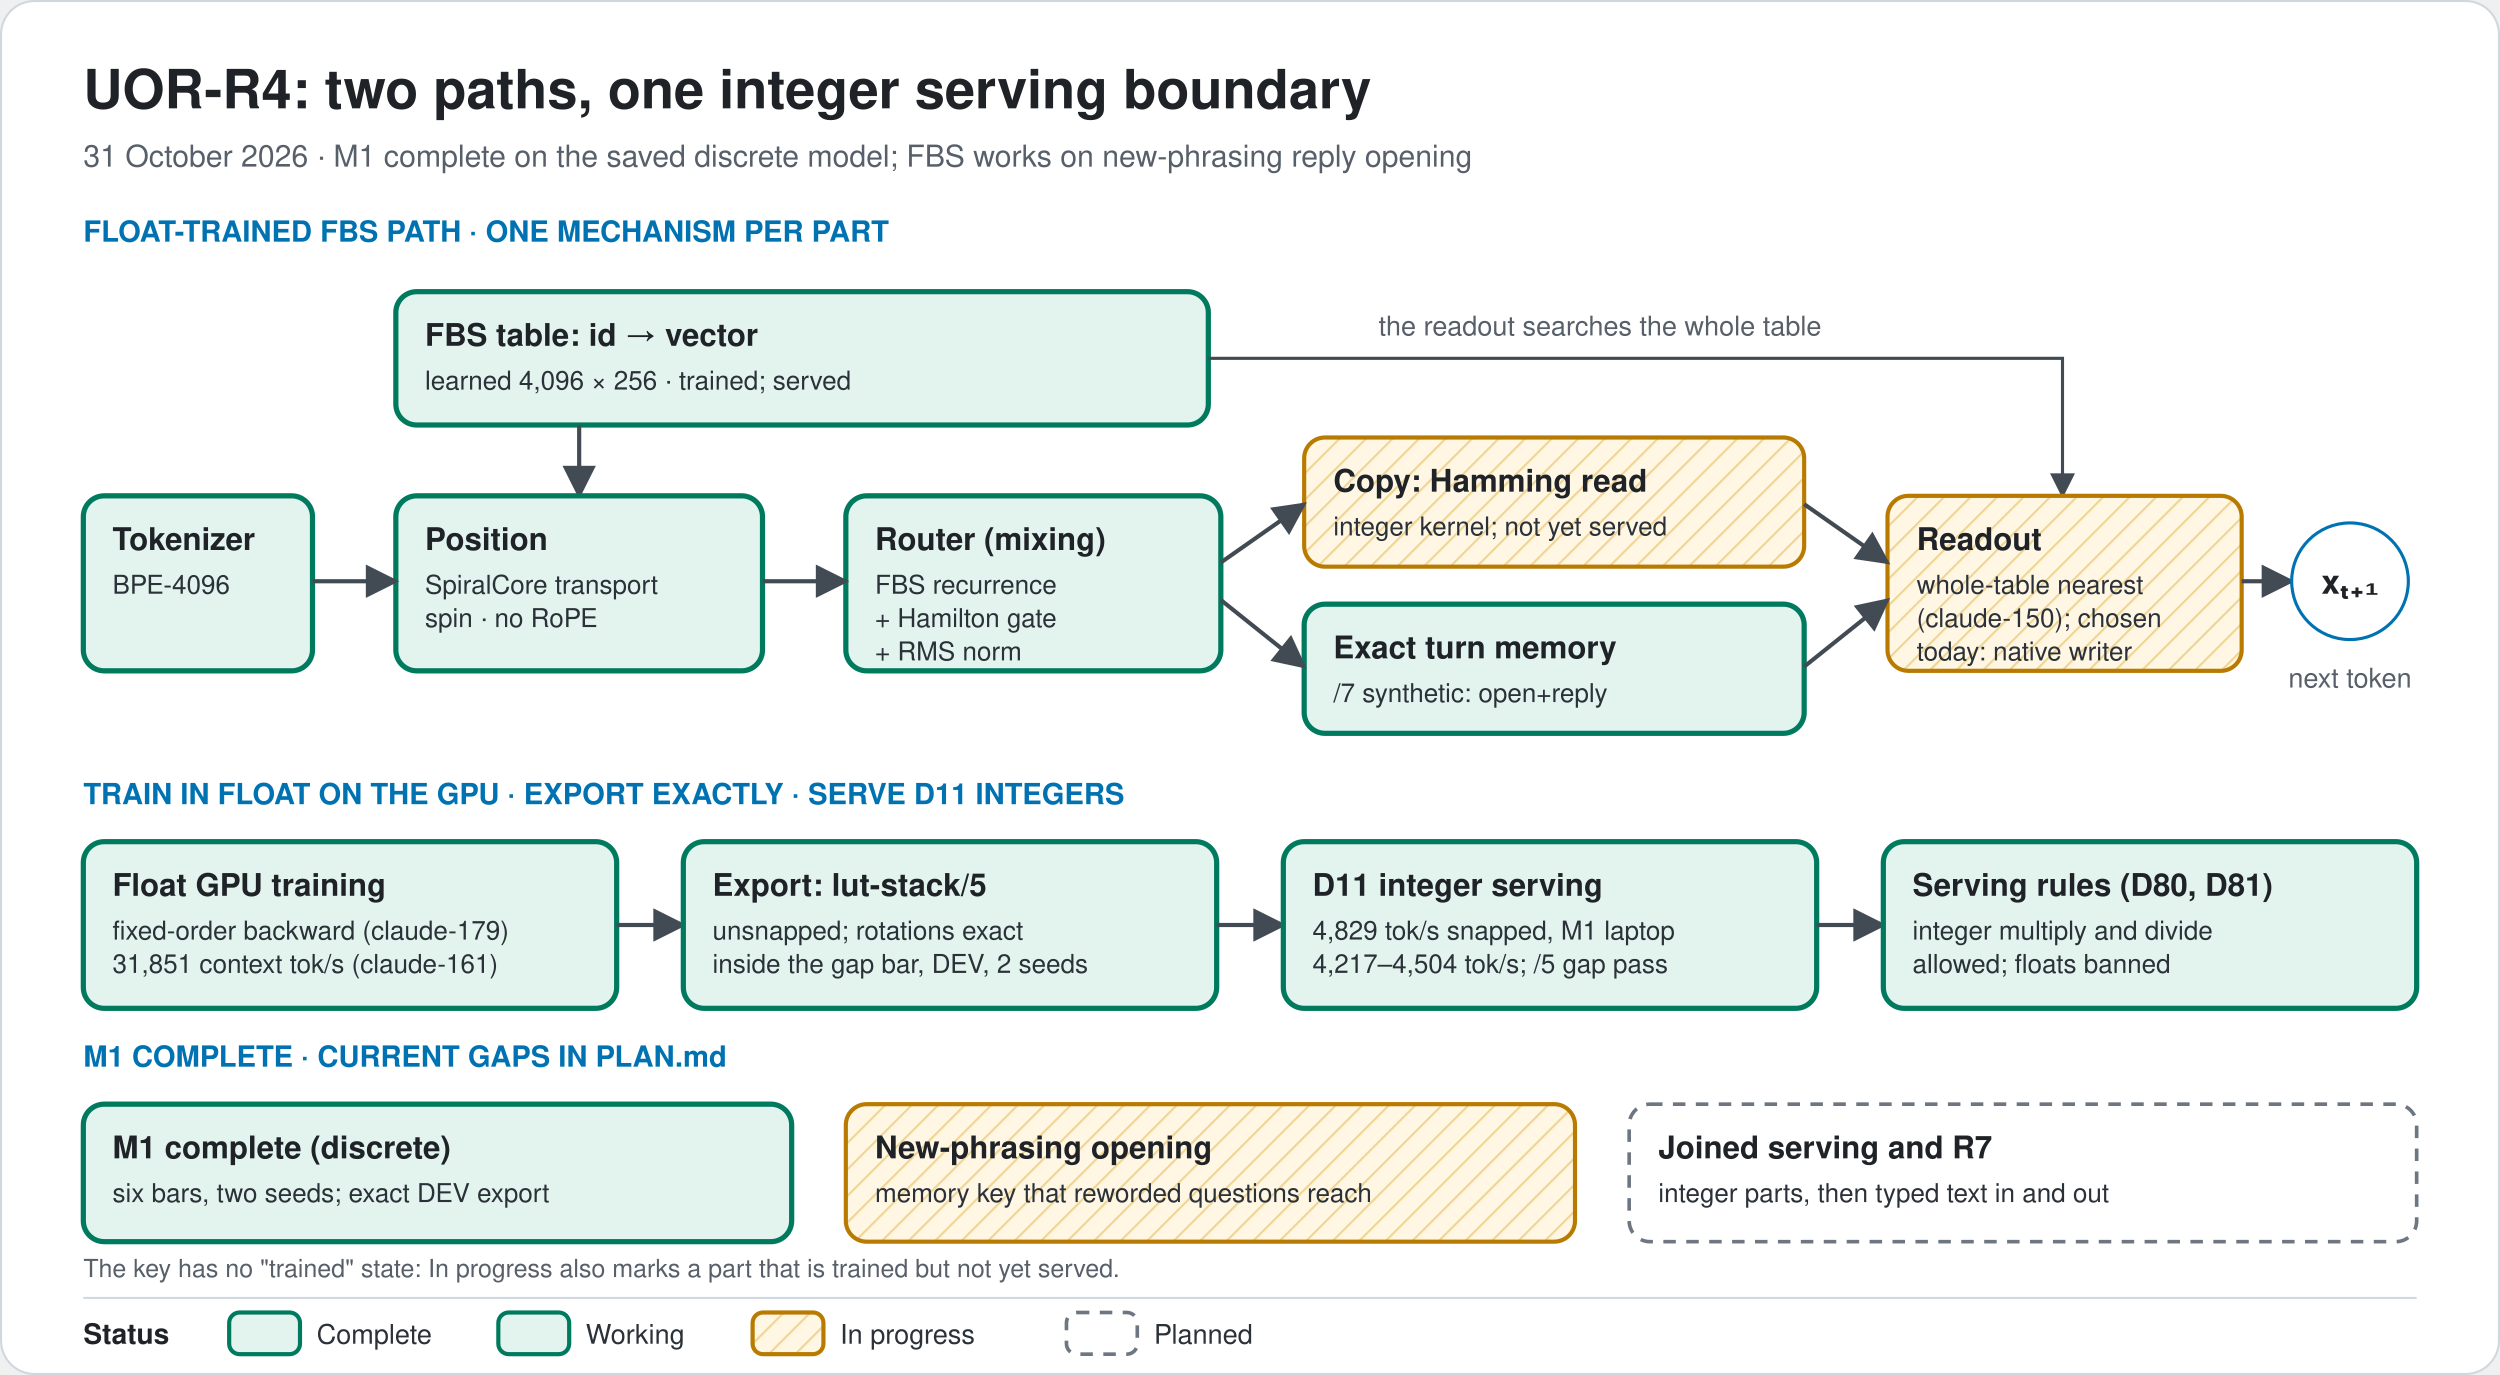
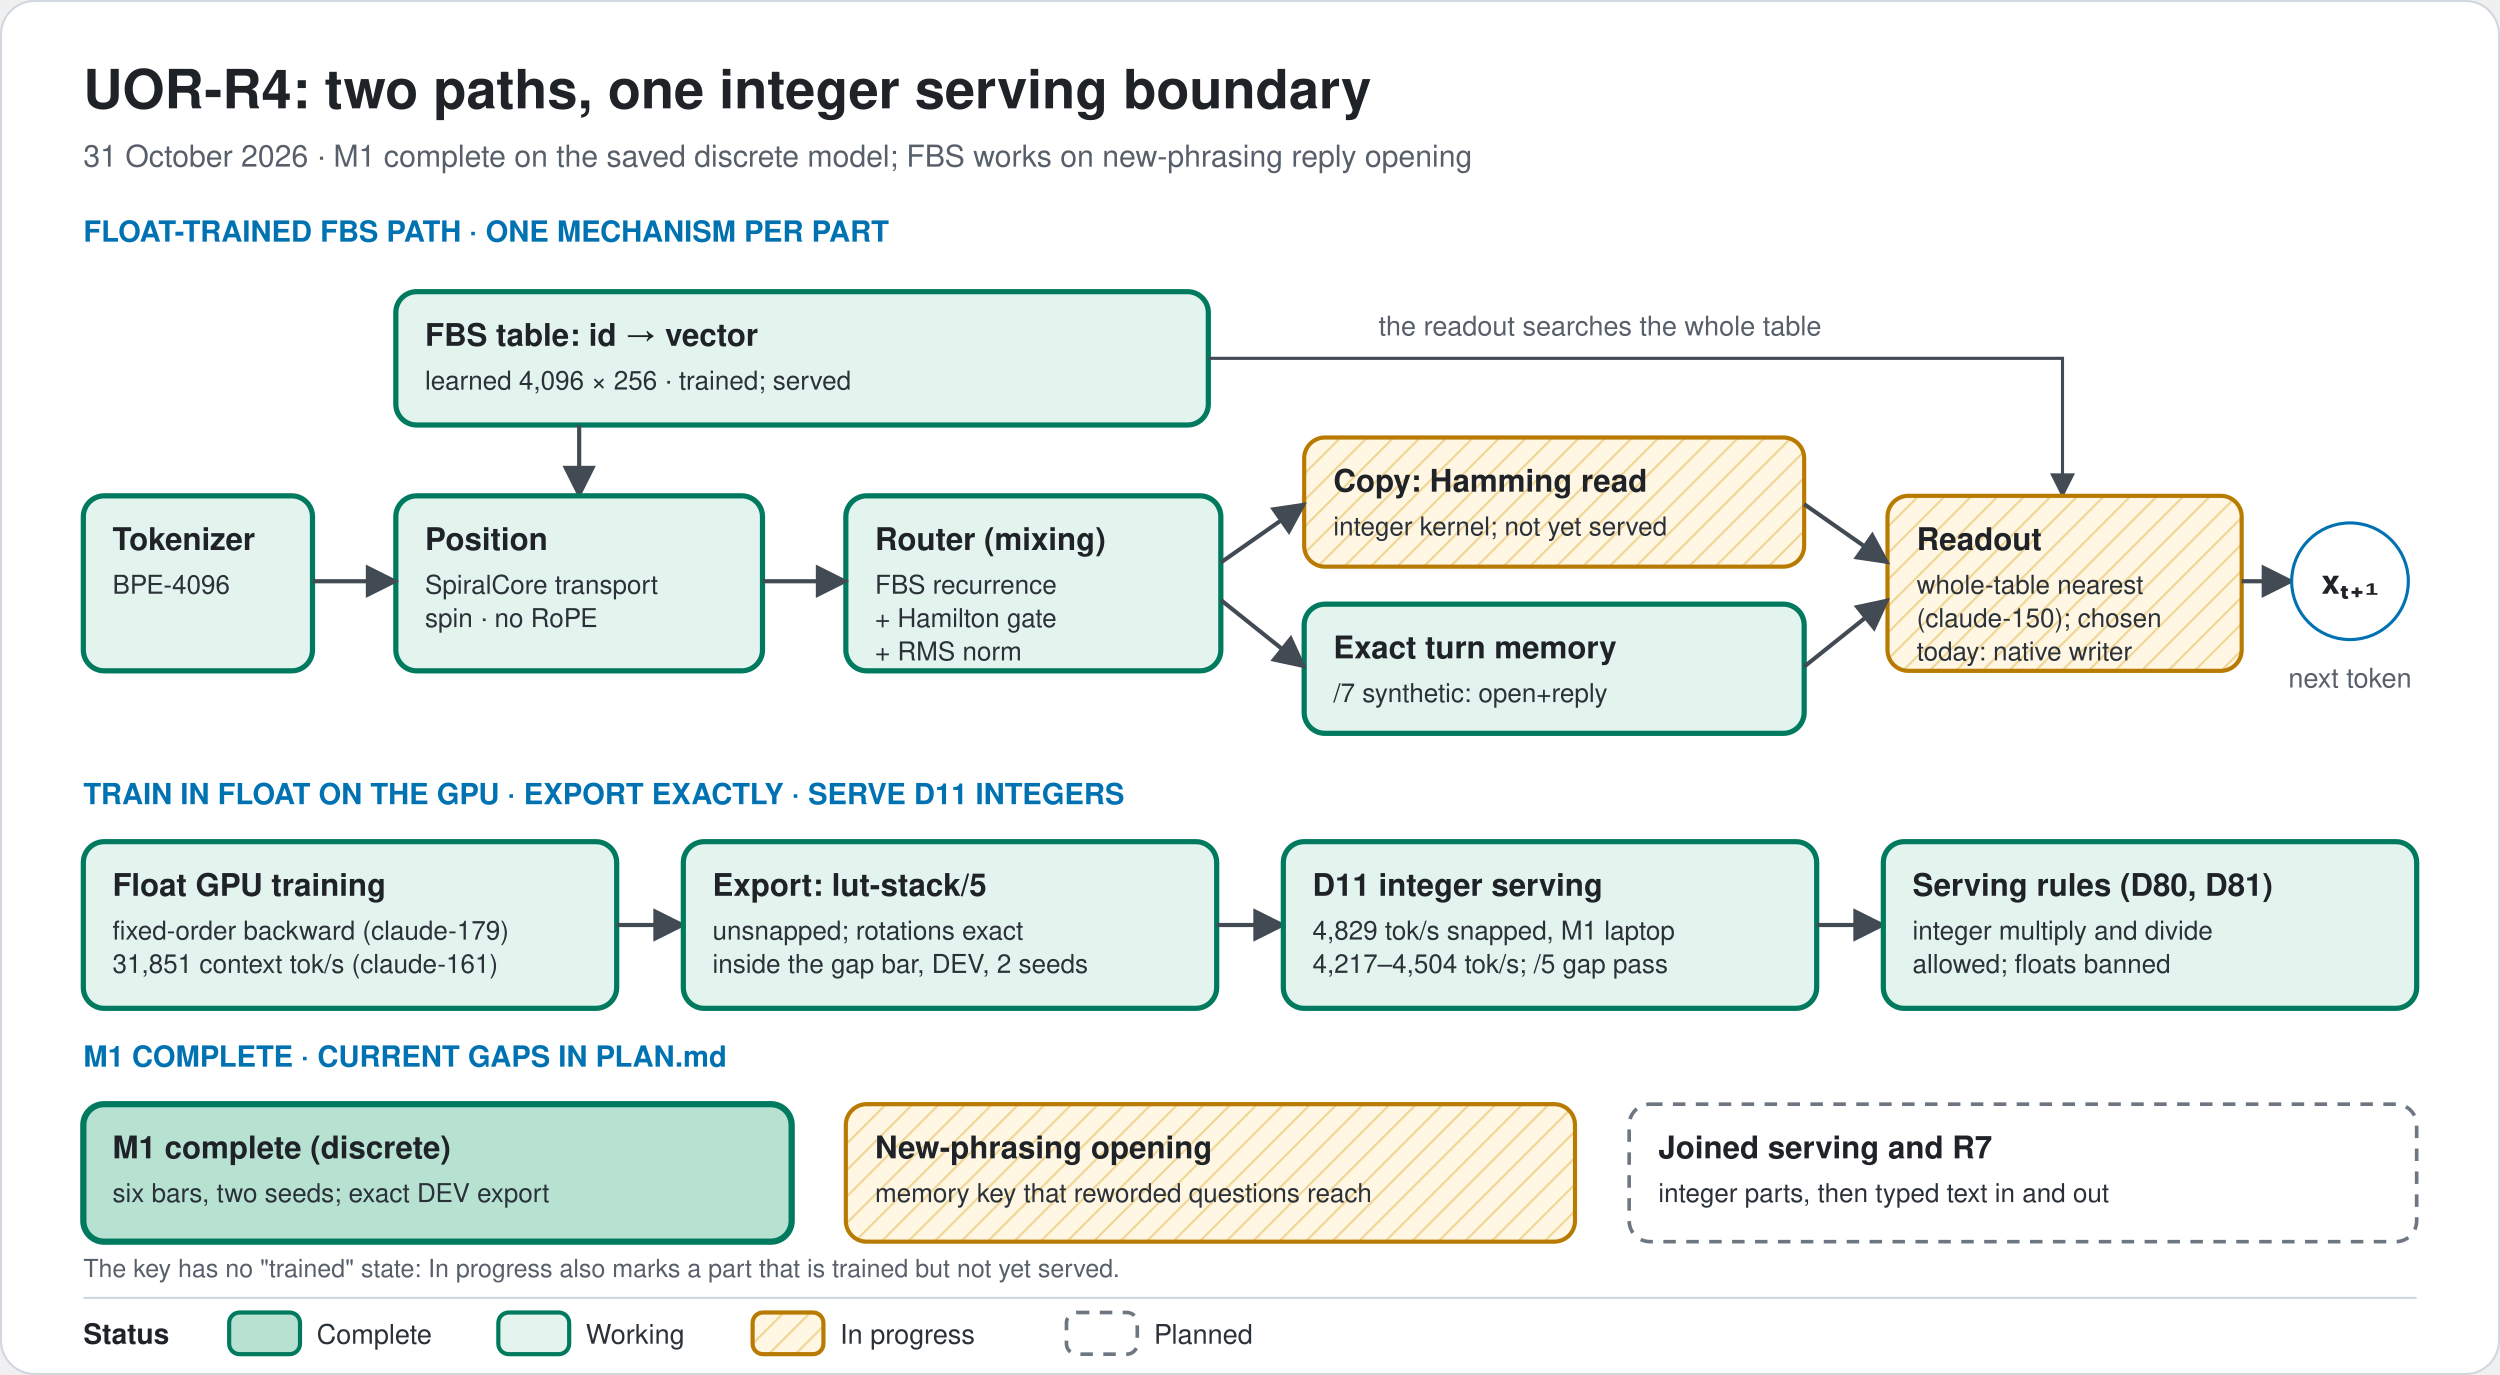
<svg xmlns="http://www.w3.org/2000/svg" viewBox="0 0 1200 660" width="1200" height="660" role="img" aria-labelledby="t d" font-family="-apple-system, BlinkMacSystemFont, 'Segoe UI', Helvetica, Arial, sans-serif">
  <defs>
    <marker id="ah" viewBox="0 0 10 10" refX="9" refY="5" markerWidth="8" markerHeight="8" orient="auto-start-reverse">
      <path d="M0,0 L10,5 L0,10 z" fill="#424A53" />
    </marker>
    <pattern id="hP" width="9" height="9" patternUnits="userSpaceOnUse" patternTransform="rotate(45)">
      <rect width="9" height="9" fill="#FFF7E3" />
      <line x1="0" y1="0" x2="0" y2="9" stroke="#F1D79A" stroke-width="2.2" />
    </pattern>
    <pattern id="hF" width="8" height="8" patternUnits="userSpaceOnUse">
      <rect width="8" height="8" fill="#F0F2F4" />
      <path d="M0,0 L8,8 M8,0 L0,8" stroke="#D3D8DD" stroke-width="1" />
    </pattern>
  </defs>
  <rect x="0.5" y="0.5" width="1199" height="659" rx="16" fill="#FFFFFF" stroke="#D0D7DE" stroke-width="1" />
  <text x="40" y="52" font-size="26" font-weight="700" fill="#1F2328" text-anchor="start">UOR-R4: two paths, one integer serving boundary</text>
  <text x="40" y="80" font-size="14.5" font-weight="400" fill="#57606A" text-anchor="start">31 October 2026 · M1 complete on the saved discrete model; FBS works on new-phrasing reply opening</text>
  <text x="40" y="116" font-size="14" font-weight="700" fill="#0072B2" text-anchor="start">FLOAT-TRAINED FBS PATH · ONE MECHANISM PER PART</text>
  <rect x="190" y="140" width="390" height="64" rx="10" fill="#E3F4EE" stroke="#007A5E" stroke-width="2.5" />
  <text x="204" y="166" font-size="15" font-weight="700" fill="#1F2328" text-anchor="start">FBS table: id → vector</text>
  <text x="204" y="187" font-size="12.5" font-weight="400" fill="#2B3138" text-anchor="start">learned 4,096 × 256 · trained; served</text>
  <path d="M580,172 H990 V238" fill="none" stroke="#424A53" stroke-width="1.5" marker-end="url(#ah)" />
  <text x="768" y="161" font-size="13" font-weight="400" fill="#57606A" text-anchor="middle">the readout searches the whole table</text>
  <path d="M278,204 L278,238" fill="none" stroke="#424A53" stroke-width="2" marker-end="url(#ah)" />
  <rect x="40" y="238" width="110" height="84" rx="10" fill="#E3F4EE" stroke="#007A5E" stroke-width="2.5" />
  <text x="54" y="264" font-size="15" font-weight="700" fill="#1F2328" text-anchor="start">Tokenizer</text>
  <text x="54" y="285" font-size="12.5" font-weight="400" fill="#2B3138" text-anchor="start">BPE-4096</text>
  <rect x="190" y="238" width="176" height="84" rx="10" fill="#E3F4EE" stroke="#007A5E" stroke-width="2.5" />
  <text x="204" y="264" font-size="15" font-weight="700" fill="#1F2328" text-anchor="start">Position</text>
  <text x="204" y="285" font-size="12.5" font-weight="400" fill="#2B3138" text-anchor="start">SpiralCore transport</text>
  <text x="204" y="301" font-size="12.5" font-weight="400" fill="#2B3138" text-anchor="start">spin · no RoPE</text>
  <rect x="406" y="238" width="180" height="84" rx="10" fill="#E3F4EE" stroke="#007A5E" stroke-width="2.5" />
  <text x="420" y="264" font-size="15" font-weight="700" fill="#1F2328" text-anchor="start">Router (mixing)</text>
  <text x="420" y="285" font-size="12.5" font-weight="400" fill="#2B3138" text-anchor="start">FBS recurrence</text>
  <text x="420" y="301" font-size="12.5" font-weight="400" fill="#2B3138" text-anchor="start">+ Hamilton gate</text>
  <text x="420" y="317" font-size="12.5" font-weight="400" fill="#2B3138" text-anchor="start">+ RMS norm</text>
  <rect x="906" y="238" width="170" height="84" rx="10" fill="url(#hP)" stroke="#B87A00" stroke-width="2" />
  <text x="920" y="264" font-size="15" font-weight="700" fill="#1F2328" text-anchor="start">Readout</text>
  <text x="920" y="285" font-size="12.5" font-weight="400" fill="#2B3138" text-anchor="start">whole-table nearest</text>
  <text x="920" y="301" font-size="12.5" font-weight="400" fill="#2B3138" text-anchor="start">(claude-150); chosen</text>
  <text x="920" y="317" font-size="12.5" font-weight="400" fill="#2B3138" text-anchor="start">today: native writer</text>
  <rect x="626" y="210" width="240" height="62" rx="10" fill="url(#hP)" stroke="#B87A00" stroke-width="2" />
  <text x="640" y="236" font-size="15" font-weight="700" fill="#1F2328" text-anchor="start">Copy: Hamming read</text>
  <text x="640" y="257" font-size="12.5" font-weight="400" fill="#2B3138" text-anchor="start">integer kernel; not yet served</text>
  <rect x="626" y="290" width="240" height="62" rx="10" fill="#E3F4EE" stroke="#007A5E" stroke-width="2.5" />
  <text x="640" y="316" font-size="15" font-weight="700" fill="#1F2328" text-anchor="start">Exact turn memory</text>
  <text x="640" y="337" font-size="12.5" font-weight="400" fill="#2B3138" text-anchor="start">/7 synthetic: open+reply</text>
  <path d="M150,279 L190,279" fill="none" stroke="#424A53" stroke-width="2" marker-end="url(#ah)" />
  <path d="M366,279 L406,279" fill="none" stroke="#424A53" stroke-width="2" marker-end="url(#ah)" />
  <path d="M1076,279 L1100,279" fill="none" stroke="#424A53" stroke-width="2" marker-end="url(#ah)" />
  <path d="M586,270 L626,242" fill="none" stroke="#424A53" stroke-width="2" marker-end="url(#ah)" />
  <path d="M586,288 L626,320" fill="none" stroke="#424A53" stroke-width="2" marker-end="url(#ah)" />
  <path d="M866,242 L906,270" fill="none" stroke="#424A53" stroke-width="2" marker-end="url(#ah)" />
  <path d="M866,320 L906,288" fill="none" stroke="#424A53" stroke-width="2" marker-end="url(#ah)" />
  <circle cx="1128" cy="279" r="28" fill="#FFFFFF" stroke="#0072B2" stroke-width="1.5" />
  <text x="1128" y="285" font-size="16" font-weight="700" fill="#1F2328" text-anchor="middle">xₜ₊₁</text>
  <text x="1128" y="330" font-size="13" font-weight="400" fill="#57606A" text-anchor="middle">next token</text>
  <text x="40" y="386" font-size="14" font-weight="700" fill="#0072B2" text-anchor="start">TRAIN IN FLOAT ON THE GPU · EXPORT EXACTLY · SERVE D11 INTEGERS</text>
  <rect x="40" y="404" width="256" height="80" rx="10" fill="#E3F4EE" stroke="#007A5E" stroke-width="2.5" />
  <text x="54" y="430" font-size="15" font-weight="700" fill="#1F2328" text-anchor="start">Float GPU training</text>
  <text x="54" y="451" font-size="12.5" font-weight="400" fill="#2B3138" text-anchor="start">fixed-order backward (claude-179)</text>
  <text x="54" y="467" font-size="12.5" font-weight="400" fill="#2B3138" text-anchor="start">31,851 context tok/s (claude-161)</text>
  <path d="M296,444 L328,444" fill="none" stroke="#424A53" stroke-width="2" marker-end="url(#ah)" />
  <rect x="328" y="404" width="256" height="80" rx="10" fill="#E3F4EE" stroke="#007A5E" stroke-width="2.5" />
  <text x="342" y="430" font-size="15" font-weight="700" fill="#1F2328" text-anchor="start">Export: lut-stack/5</text>
  <text x="342" y="451" font-size="12.5" font-weight="400" fill="#2B3138" text-anchor="start">unsnapped; rotations exact</text>
  <text x="342" y="467" font-size="12.5" font-weight="400" fill="#2B3138" text-anchor="start">inside the gap bar, DEV, 2 seeds</text>
  <path d="M584,444 L616,444" fill="none" stroke="#424A53" stroke-width="2" marker-end="url(#ah)" />
  <rect x="616" y="404" width="256" height="80" rx="10" fill="#E3F4EE" stroke="#007A5E" stroke-width="2.5" />
  <text x="630" y="430" font-size="15" font-weight="700" fill="#1F2328" text-anchor="start">D11 integer serving</text>
  <text x="630" y="451" font-size="12.5" font-weight="400" fill="#2B3138" text-anchor="start">4,829 tok/s snapped, M1 laptop</text>
  <text x="630" y="467" font-size="12.5" font-weight="400" fill="#2B3138" text-anchor="start">4,217–4,504 tok/s; /5 gap pass</text>
  <path d="M872,444 L904,444" fill="none" stroke="#424A53" stroke-width="2" marker-end="url(#ah)" />
  <rect x="904" y="404" width="256" height="80" rx="10" fill="#E3F4EE" stroke="#007A5E" stroke-width="2.5" />
  <text x="918" y="430" font-size="15" font-weight="700" fill="#1F2328" text-anchor="start">Serving rules (D80, D81)</text>
  <text x="918" y="451" font-size="12.5" font-weight="400" fill="#2B3138" text-anchor="start">integer multiply and divide</text>
  <text x="918" y="467" font-size="12.5" font-weight="400" fill="#2B3138" text-anchor="start">allowed; floats banned</text>
  <text x="40" y="512" font-size="14" font-weight="700" fill="#0072B2" text-anchor="start">M1 COMPLETE · CURRENT GAPS IN PLAN.md</text>
-   <rect x="40" y="530" width="340" height="66" rx="10" fill="#E3F4EE" stroke="#007A5E" stroke-width="2.5" />
+   <rect x="40" y="530" width="340" height="66" rx="10" fill="#B7E2D2" stroke="#007A5E" stroke-width="3" />
  <text x="54" y="556" font-size="15" font-weight="700" fill="#1F2328" text-anchor="start">M1 complete (discrete)</text>
  <text x="54" y="577" font-size="12.5" font-weight="400" fill="#2B3138" text-anchor="start">six bars, two seeds; exact DEV export</text>
  <rect x="406" y="530" width="350" height="66" rx="10" fill="url(#hP)" stroke="#B87A00" stroke-width="2" />
  <text x="420" y="556" font-size="15" font-weight="700" fill="#1F2328" text-anchor="start">New-phrasing opening</text>
  <text x="420" y="577" font-size="12.5" font-weight="400" fill="#2B3138" text-anchor="start">memory key that reworded questions reach</text>
  <rect x="782" y="530" width="378" height="66" rx="10" fill="#FFFFFF" stroke="#6E7781" stroke-width="1.75" stroke-dasharray="6 5" />
  <text x="796" y="556" font-size="15" font-weight="700" fill="#1F2328" text-anchor="start">Joined serving and R7</text>
  <text x="796" y="577" font-size="12.5" font-weight="400" fill="#2B3138" text-anchor="start">integer parts, then typed text in and out</text>
  <text x="40" y="613" font-size="12" font-weight="400" fill="#57606A" text-anchor="start">The key has no "trained" state: In progress also marks a part that is trained but not yet served.</text>
  <path d="M40,623 L1160,623" fill="none" stroke="#D0D7DE" stroke-width="1" />
  <text x="40" y="645" font-size="13.5" font-weight="700" fill="#1F2328" text-anchor="start">Status</text>
-   <rect x="110" y="630" width="34" height="20" rx="5" fill="#E3F4EE" stroke="#007A5E" stroke-width="2" />
+   <rect x="110" y="630" width="34" height="20" rx="5" fill="#B7E2D2" stroke="#007A5E" stroke-width="2" />
  <text x="152" y="645" font-size="13" font-weight="400" fill="#2B3138" text-anchor="start">Complete</text>
  <rect x="239.2" y="630" width="34" height="20" rx="5" fill="#E3F4EE" stroke="#007A5E" stroke-width="2" />
  <text x="281.2" y="645" font-size="13" font-weight="400" fill="#2B3138" text-anchor="start">Working</text>
  <rect x="361.25" y="630" width="34" height="20" rx="5" fill="url(#hP)" stroke="#B87A00" stroke-width="2" />
  <text x="403.25" y="645" font-size="13" font-weight="400" fill="#2B3138" text-anchor="start">In progress</text>
  <rect x="511.9" y="630" width="34" height="20" rx="5" fill="#FFFFFF" stroke="#6E7781" stroke-width="1.75" stroke-dasharray="6 5" />
  <text x="553.9" y="645" font-size="13" font-weight="400" fill="#2B3138" text-anchor="start">Planned</text>
</svg>
